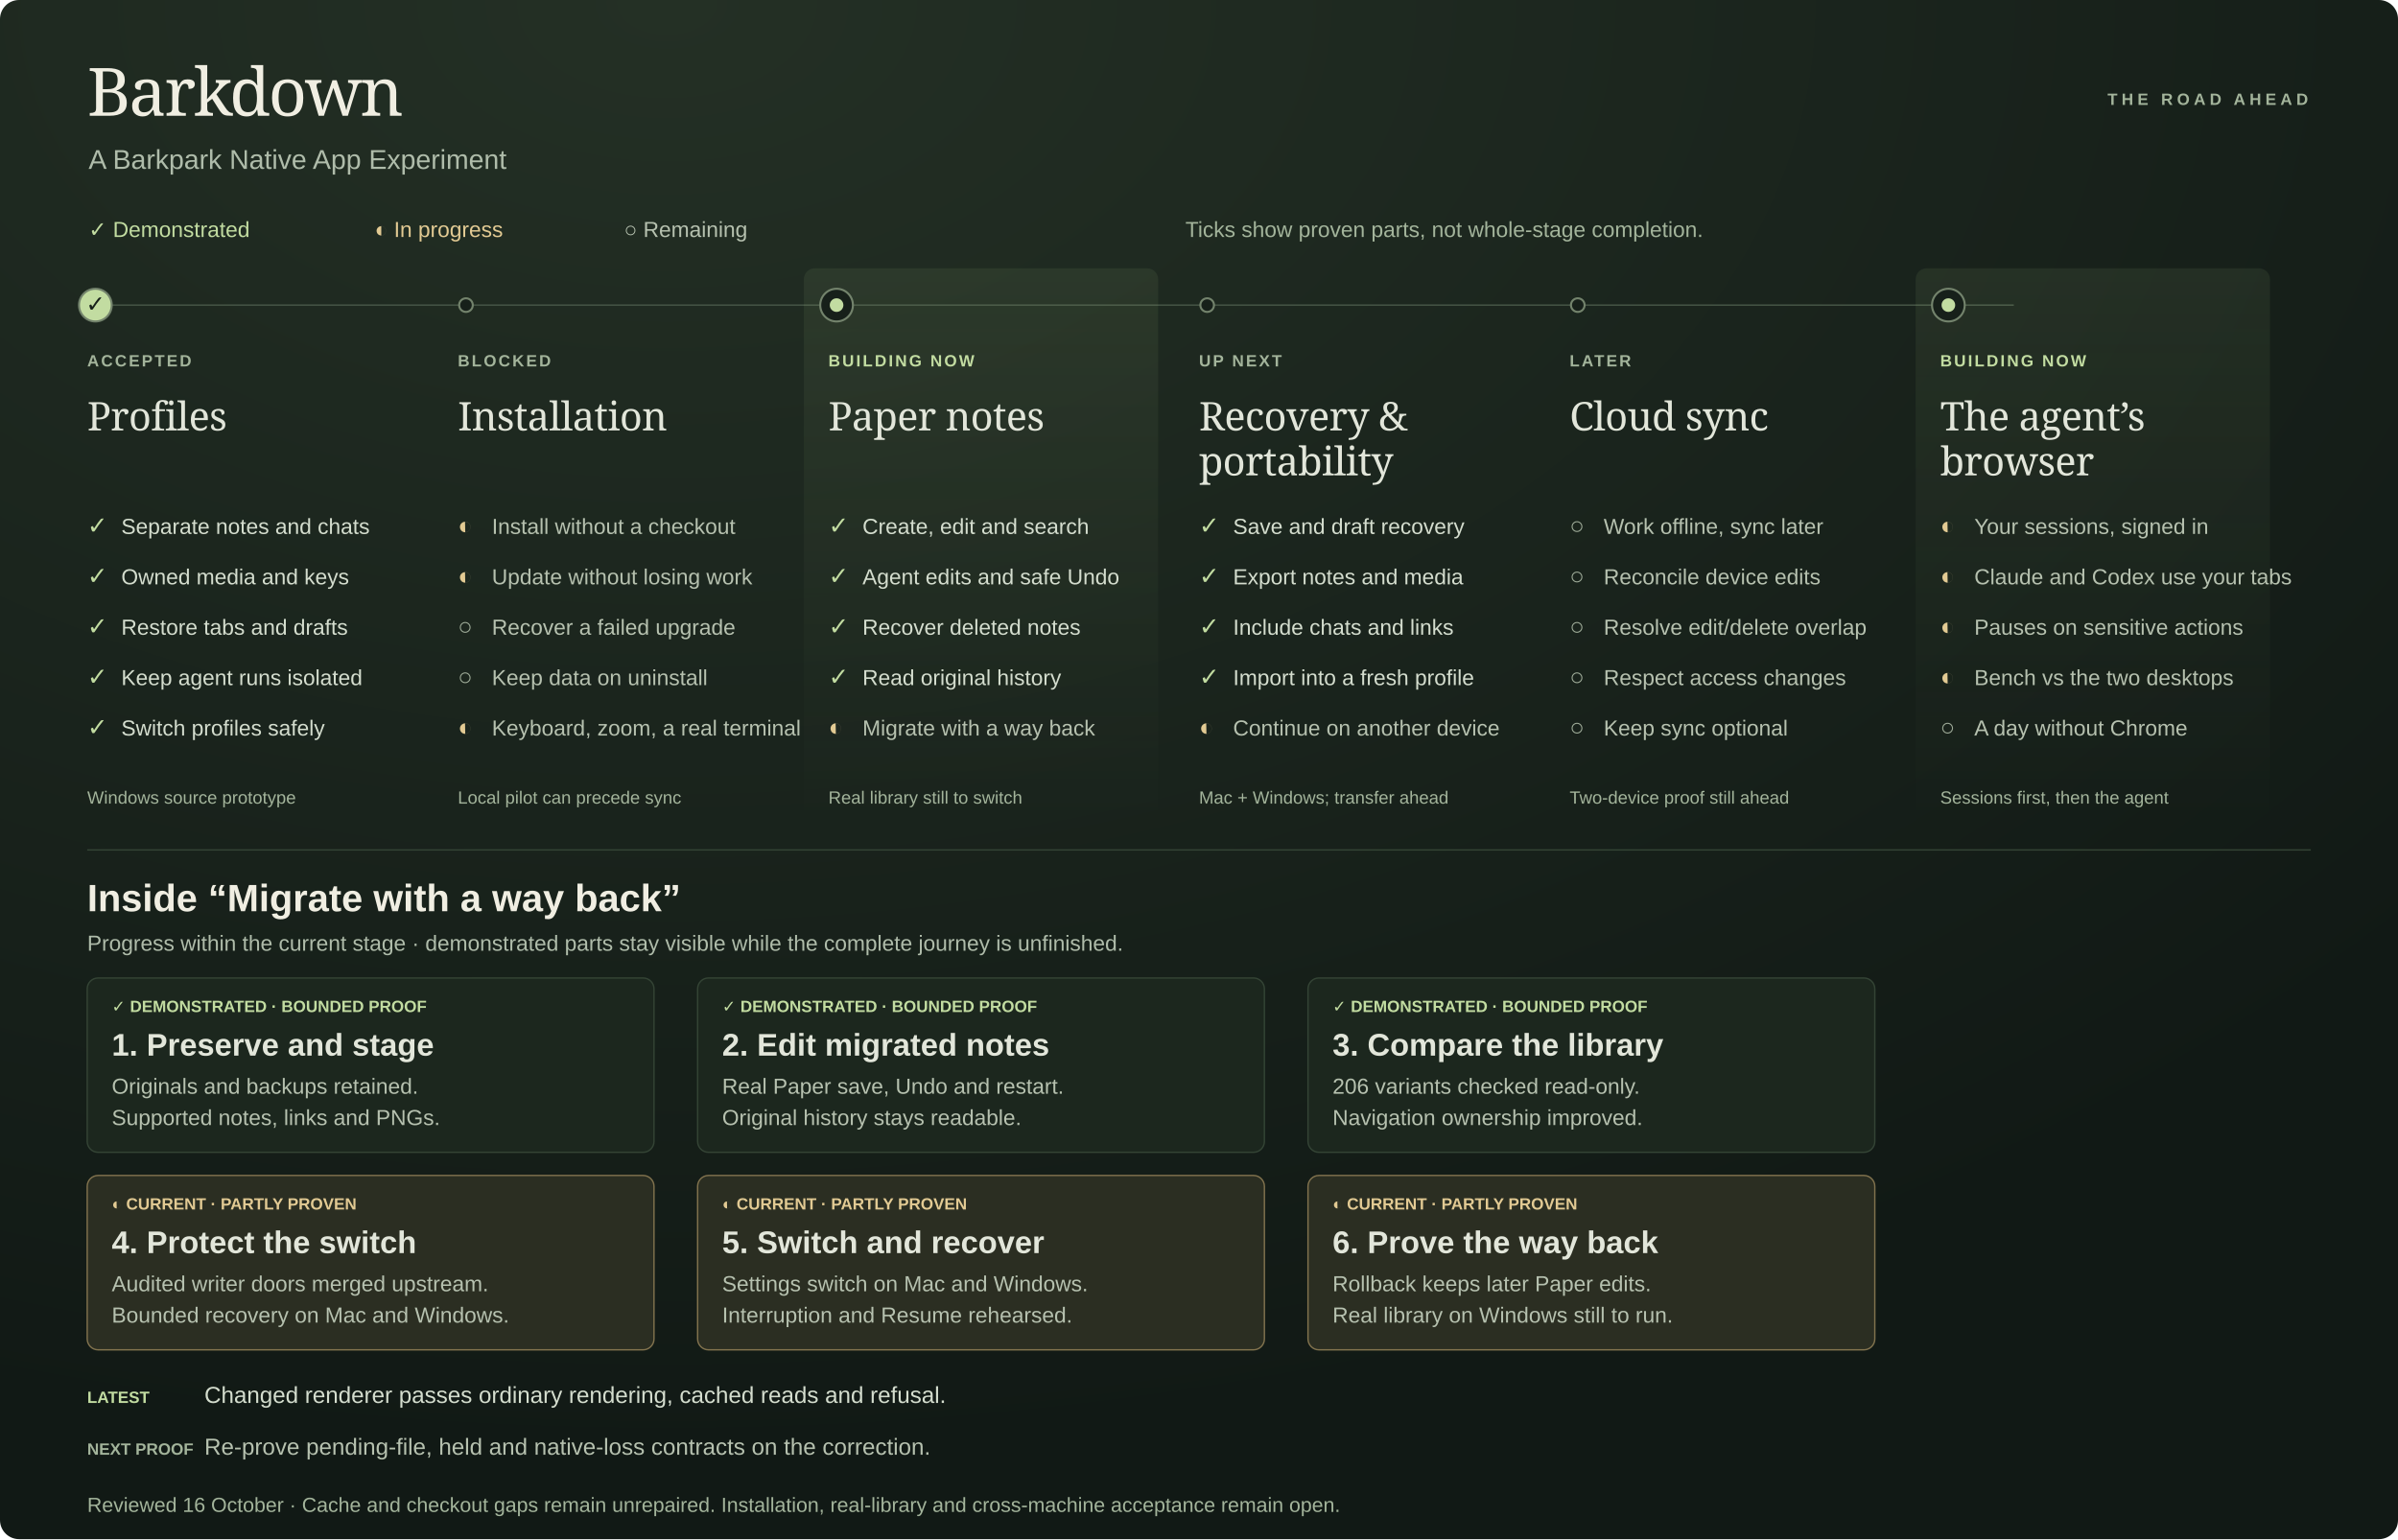
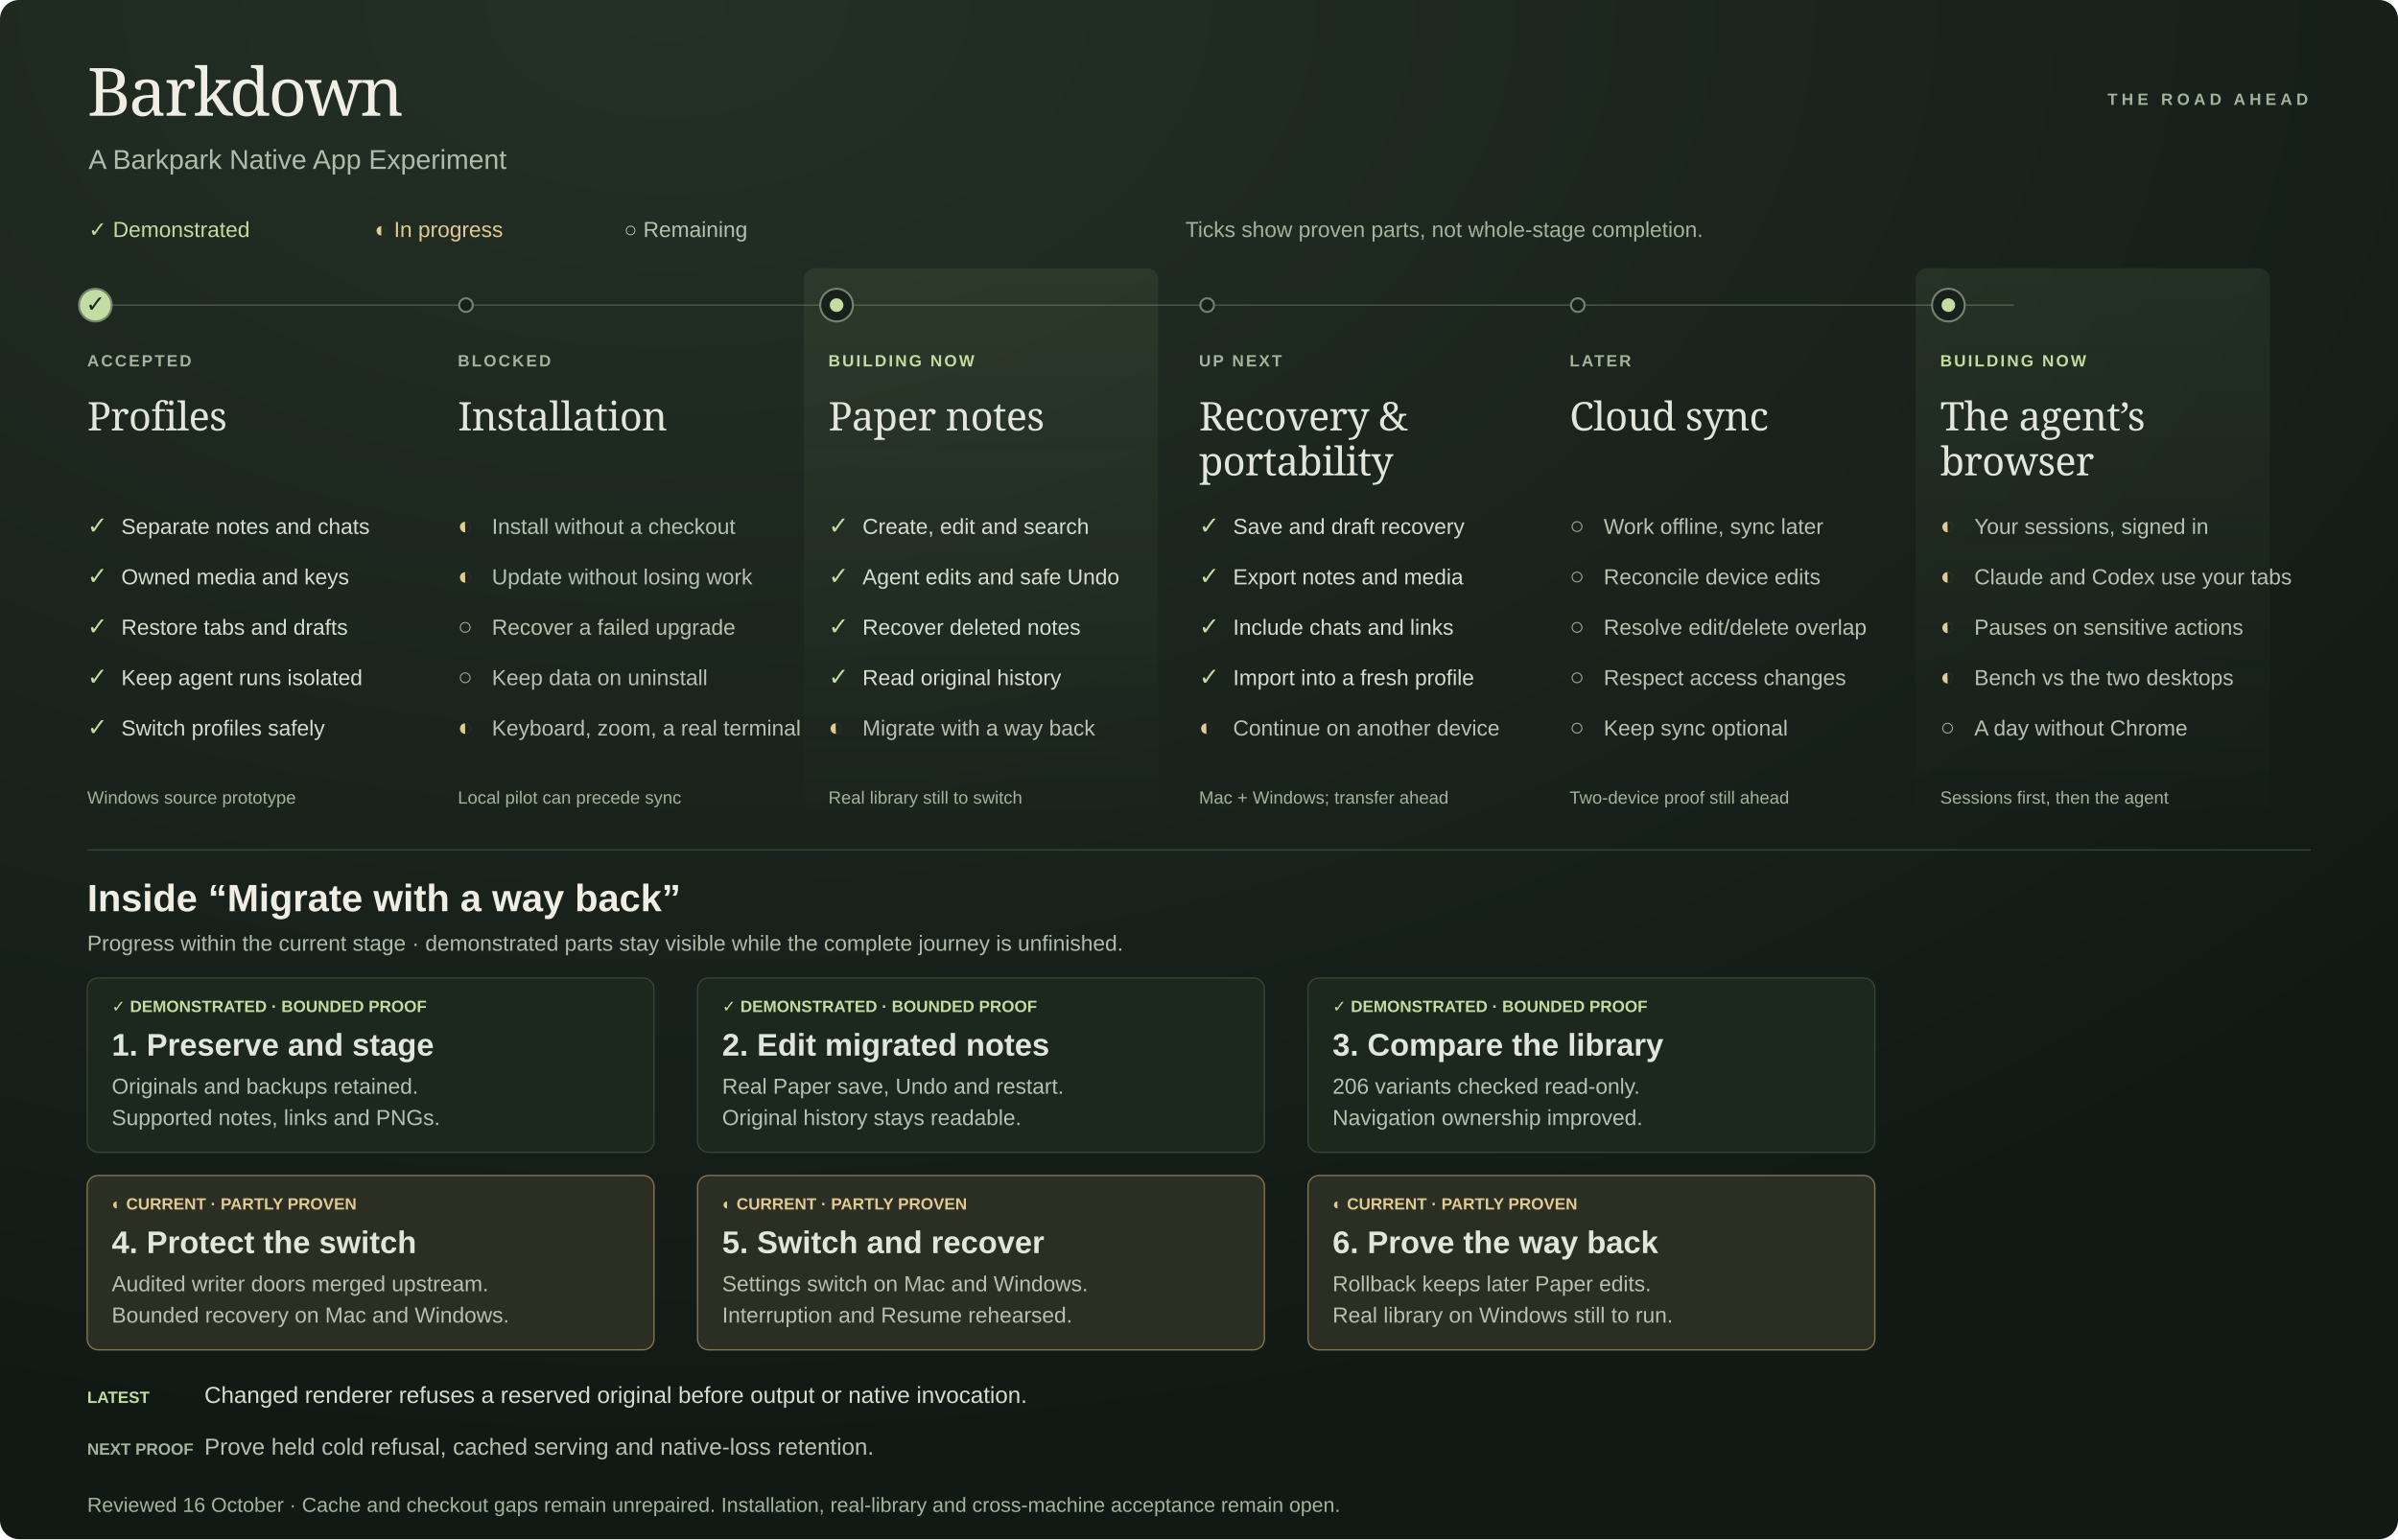
<svg xmlns="http://www.w3.org/2000/svg" width="1760" height="1130" viewBox="0 0 1760 1130" role="img" aria-labelledby="title desc">
  <defs>
    <radialGradient id="background" cx="28%" cy="0%" r="95%">
      <stop stop-color="#243025" />
      <stop offset="1" stop-color="#111915" />
    </radialGradient>
    <linearGradient id="focus" x2="0" y2="1">
      <stop stop-color="#a9c787" stop-opacity=".09" />
      <stop offset="1" stop-color="#a9c787" stop-opacity="0" />
    </linearGradient>
  </defs>
  <g font-family="Segoe UI, Arial, sans-serif">
    <rect width="1760" height="1130" rx="14" fill="url(#background)" />
    <text x="64" y="85" font-family="Georgia, serif" font-size="49" letter-spacing="-1.5" fill="#f0eee2">Barkdown</text>
    <text x="65" y="124" font-size="20" fill="#afbcaa" font-weight="400">A Barkpark Native App Experiment</text>
    <text x="1694" y="77" text-anchor="end" font-size="12" font-weight="600" letter-spacing="3" fill="#a3b49b">THE ROAD AHEAD</text>
    <text x="65" y="174" font-size="16" fill="#c2dca1" font-weight="400">✓  Demonstrated</text>
    <text x="275" y="174" font-size="16" fill="#e2ca93" font-weight="400">◐  In progress</text>
    <text x="458" y="174" font-size="16" fill="#b6c1af" font-weight="400">○  Remaining</text>
    <text x="870" y="174" font-size="16" fill="#a3b49b" font-weight="400">Ticks show proven parts, not whole-stage completion.</text>
    <path d="M70 224H1478" stroke="#475747" stroke-width="1" />
    <g data-phase="P1">
      <circle cx="70" cy="224" r="12" fill="#c2dca1" stroke="#73836c" stroke-width="1.5" />
      <text x="63" y="229" font-size="17" fill="#17201a" font-weight="600">✓</text>
      <text x="64" y="269" font-size="12" letter-spacing="1.5" font-weight="600" fill="#a3b49b">ACCEPTED</text>
      <text x="64" y="316" dy="0" font-family="Georgia, serif" font-size="29" letter-spacing="-.4" fill="#e2e6da">Profiles</text>
      <text x="64" y="392" font-size="18" fill="#c2dca1" font-weight="600">✓</text>
      <text x="89" y="392" font-size="16" fill="#d4ddce" font-weight="400">Separate notes and chats</text>
      <text x="64" y="429" font-size="18" fill="#c2dca1" font-weight="600">✓</text>
      <text x="89" y="429" font-size="16" fill="#d4ddce" font-weight="400">Owned media and keys</text>
      <text x="64" y="466" font-size="18" fill="#c2dca1" font-weight="600">✓</text>
      <text x="89" y="466" font-size="16" fill="#d4ddce" font-weight="400">Restore tabs and drafts</text>
      <text x="64" y="503" font-size="18" fill="#c2dca1" font-weight="600">✓</text>
      <text x="89" y="503" font-size="16" fill="#d4ddce" font-weight="400">Keep agent runs isolated</text>
      <text x="64" y="540" font-size="18" fill="#c2dca1" font-weight="600">✓</text>
      <text x="89" y="540" font-size="16" fill="#d4ddce" font-weight="400">Switch profiles safely</text>
      <text x="64" y="590" font-size="13" fill="#a3b49b" font-weight="400">Windows source prototype</text>
    </g>
    <g data-phase="P5">
      <circle cx="342" cy="224" r="5" fill="#17201a" stroke="#73836c" stroke-width="1.5" />
      <text x="336" y="269" font-size="12" letter-spacing="1.5" font-weight="600" fill="#a3b49b">BLOCKED</text>
      <text x="336" y="316" dy="0" font-family="Georgia, serif" font-size="29" letter-spacing="-.4" fill="#e2e6da">Installation</text>
      <text x="336" y="392" font-size="18" fill="#e2ca93" font-weight="600">◐</text>
      <text x="361" y="392" font-size="16" fill="#b6c1af" font-weight="400">Install without a checkout</text>
      <text x="336" y="429" font-size="18" fill="#e2ca93" font-weight="600">◐</text>
      <text x="361" y="429" font-size="16" fill="#b6c1af" font-weight="400">Update without losing work</text>
      <text x="336" y="466" font-size="18" fill="#9fac99" font-weight="600">○</text>
      <text x="361" y="466" font-size="16" fill="#b6c1af" font-weight="400">Recover a failed upgrade</text>
      <text x="336" y="503" font-size="18" fill="#9fac99" font-weight="600">○</text>
      <text x="361" y="503" font-size="16" fill="#b6c1af" font-weight="400">Keep data on uninstall</text>
      <text x="336" y="540" font-size="18" fill="#e2ca93" font-weight="600">◐</text>
      <text x="361" y="540" font-size="16" fill="#b6c1af" font-weight="400">Keyboard, zoom, a real terminal</text>
      <text x="336" y="590" font-size="13" fill="#a3b49b" font-weight="400">Local pilot can precede sync</text>
    </g>
    <g data-phase="P2">
      <rect x="590" y="197" width="260" height="410" rx="8" fill="url(#focus)" />
      <circle cx="614" cy="224" r="12" fill="#17201a" stroke="#73836c" stroke-width="1.5" />
      <circle cx="614" cy="224" r="5" fill="#c2dca1" />
      <text x="608" y="269" font-size="12" letter-spacing="1.5" font-weight="600" fill="#c2dca1">BUILDING NOW</text>
      <text x="608" y="316" dy="0" font-family="Georgia, serif" font-size="29" letter-spacing="-.4" fill="#e2e6da">Paper notes</text>
      <text x="608" y="392" font-size="18" fill="#c2dca1" font-weight="600">✓</text>
      <text x="633" y="392" font-size="16" fill="#d4ddce" font-weight="400">Create, edit and search</text>
      <text x="608" y="429" font-size="18" fill="#c2dca1" font-weight="600">✓</text>
      <text x="633" y="429" font-size="16" fill="#d4ddce" font-weight="400">Agent edits and safe Undo</text>
      <text x="608" y="466" font-size="18" fill="#c2dca1" font-weight="600">✓</text>
      <text x="633" y="466" font-size="16" fill="#d4ddce" font-weight="400">Recover deleted notes</text>
      <text x="608" y="503" font-size="18" fill="#c2dca1" font-weight="600">✓</text>
      <text x="633" y="503" font-size="16" fill="#d4ddce" font-weight="400">Read original history</text>
      <text x="608" y="540" font-size="18" fill="#e2ca93" font-weight="600">◐</text>
      <text x="633" y="540" font-size="16" fill="#b6c1af" font-weight="400">Migrate with a way back</text>
      <text x="608" y="590" font-size="13" fill="#a3b49b" font-weight="400">Real library still to switch</text>
    </g>
    <g data-phase="P3">
      <circle cx="886" cy="224" r="5" fill="#17201a" stroke="#73836c" stroke-width="1.5" />
      <text x="880" y="269" font-size="12" letter-spacing="1.5" font-weight="600" fill="#a3b49b">UP NEXT</text>
      <text x="880" y="316" dy="0" font-family="Georgia, serif" font-size="29" letter-spacing="-.4" fill="#e2e6da">Recovery &amp;</text>
      <text x="880" y="316" dy="33" font-family="Georgia, serif" font-size="29" letter-spacing="-.4" fill="#e2e6da">portability</text>
      <text x="880" y="392" font-size="18" fill="#c2dca1" font-weight="600">✓</text>
      <text x="905" y="392" font-size="16" fill="#d4ddce" font-weight="400">Save and draft recovery</text>
      <text x="880" y="429" font-size="18" fill="#c2dca1" font-weight="600">✓</text>
      <text x="905" y="429" font-size="16" fill="#d4ddce" font-weight="400">Export notes and media</text>
      <text x="880" y="466" font-size="18" fill="#c2dca1" font-weight="600">✓</text>
      <text x="905" y="466" font-size="16" fill="#d4ddce" font-weight="400">Include chats and links</text>
      <text x="880" y="503" font-size="18" fill="#c2dca1" font-weight="600">✓</text>
      <text x="905" y="503" font-size="16" fill="#d4ddce" font-weight="400">Import into a fresh profile</text>
      <text x="880" y="540" font-size="18" fill="#e2ca93" font-weight="600">◐</text>
      <text x="905" y="540" font-size="16" fill="#b6c1af" font-weight="400">Continue on another device</text>
      <text x="880" y="590" font-size="13" fill="#a3b49b" font-weight="400">Mac + Windows; transfer ahead</text>
    </g>
    <g data-phase="P4">
      <circle cx="1158" cy="224" r="5" fill="#17201a" stroke="#73836c" stroke-width="1.5" />
      <text x="1152" y="269" font-size="12" letter-spacing="1.5" font-weight="600" fill="#a3b49b">LATER</text>
      <text x="1152" y="316" dy="0" font-family="Georgia, serif" font-size="29" letter-spacing="-.4" fill="#e2e6da">Cloud sync</text>
      <text x="1152" y="392" font-size="18" fill="#9fac99" font-weight="600">○</text>
      <text x="1177" y="392" font-size="16" fill="#b6c1af" font-weight="400">Work offline, sync later</text>
      <text x="1152" y="429" font-size="18" fill="#9fac99" font-weight="600">○</text>
      <text x="1177" y="429" font-size="16" fill="#b6c1af" font-weight="400">Reconcile device edits</text>
      <text x="1152" y="466" font-size="18" fill="#9fac99" font-weight="600">○</text>
      <text x="1177" y="466" font-size="16" fill="#b6c1af" font-weight="400">Resolve edit/delete overlap</text>
      <text x="1152" y="503" font-size="18" fill="#9fac99" font-weight="600">○</text>
      <text x="1177" y="503" font-size="16" fill="#b6c1af" font-weight="400">Respect access changes</text>
      <text x="1152" y="540" font-size="18" fill="#9fac99" font-weight="600">○</text>
      <text x="1177" y="540" font-size="16" fill="#b6c1af" font-weight="400">Keep sync optional</text>
      <text x="1152" y="590" font-size="13" fill="#a3b49b" font-weight="400">Two-device proof still ahead</text>
    </g>
    <g data-phase="P6">
      <rect x="1406" y="197" width="260" height="410" rx="8" fill="url(#focus)" />
      <circle cx="1430" cy="224" r="12" fill="#17201a" stroke="#73836c" stroke-width="1.5" />
      <circle cx="1430" cy="224" r="5" fill="#c2dca1" />
      <text x="1424" y="269" font-size="12" letter-spacing="1.5" font-weight="600" fill="#c2dca1">BUILDING NOW</text>
      <text x="1424" y="316" dy="0" font-family="Georgia, serif" font-size="29" letter-spacing="-.4" fill="#e2e6da">The agent’s</text>
      <text x="1424" y="316" dy="33" font-family="Georgia, serif" font-size="29" letter-spacing="-.4" fill="#e2e6da">browser</text>
      <text x="1424" y="392" font-size="18" fill="#e2ca93" font-weight="600">◐</text>
      <text x="1449" y="392" font-size="16" fill="#b6c1af" font-weight="400">Your sessions, signed in</text>
      <text x="1424" y="429" font-size="18" fill="#e2ca93" font-weight="600">◐</text>
      <text x="1449" y="429" font-size="16" fill="#b6c1af" font-weight="400">Claude and Codex use your tabs</text>
      <text x="1424" y="466" font-size="18" fill="#e2ca93" font-weight="600">◐</text>
      <text x="1449" y="466" font-size="16" fill="#b6c1af" font-weight="400">Pauses on sensitive actions</text>
      <text x="1424" y="503" font-size="18" fill="#e2ca93" font-weight="600">◐</text>
      <text x="1449" y="503" font-size="16" fill="#b6c1af" font-weight="400">Bench vs the two desktops</text>
      <text x="1424" y="540" font-size="18" fill="#9fac99" font-weight="600">○</text>
      <text x="1449" y="540" font-size="16" fill="#b6c1af" font-weight="400">A day without Chrome</text>
      <text x="1424" y="590" font-size="13" fill="#a3b49b" font-weight="400">Sessions first, then the agent</text>
    </g>
    <path d="M64 624H1696" stroke="#344435" />
    <text x="64" y="669" font-size="28" fill="#f0eee2" font-weight="600">Inside “Migrate with a way back”</text>
    <text x="64" y="698" font-size="16" fill="#afbcaa" font-weight="400">Progress within the current stage · demonstrated parts stay visible while the complete journey is unfinished.</text>
    <g data-migration-step="1">
      <rect x="64" y="718" width="416" height="128" rx="8" fill="#1c271e" stroke="#344435" />
      <text x="82" y="743" font-size="12" fill="#c2dca1" font-weight="600">✓  DEMONSTRATED · BOUNDED PROOF</text>
      <text x="82" y="775" font-size="23" fill="#e2e6da" font-weight="600">1. Preserve and stage</text>
      <text x="82" y="803" font-size="16" fill="#b6c1af" font-weight="400">Originals and backups retained.</text>
      <text x="82" y="826" font-size="16" fill="#b6c1af" font-weight="400">Supported notes, links and PNGs.</text>
    </g>
    <g data-migration-step="2">
      <rect x="512" y="718" width="416" height="128" rx="8" fill="#1c271e" stroke="#344435" />
      <text x="530" y="743" font-size="12" fill="#c2dca1" font-weight="600">✓  DEMONSTRATED · BOUNDED PROOF</text>
      <text x="530" y="775" font-size="23" fill="#e2e6da" font-weight="600">2. Edit migrated notes</text>
      <text x="530" y="803" font-size="16" fill="#b6c1af" font-weight="400">Real Paper save, Undo and restart.</text>
      <text x="530" y="826" font-size="16" fill="#b6c1af" font-weight="400">Original history stays readable.</text>
    </g>
    <g data-migration-step="3">
      <rect x="960" y="718" width="416" height="128" rx="8" fill="#1c271e" stroke="#344435" />
      <text x="978" y="743" font-size="12" fill="#c2dca1" font-weight="600">✓  DEMONSTRATED · BOUNDED PROOF</text>
      <text x="978" y="775" font-size="23" fill="#e2e6da" font-weight="600">3. Compare the library</text>
      <text x="978" y="803" font-size="16" fill="#b6c1af" font-weight="400">206 variants checked read-only.</text>
      <text x="978" y="826" font-size="16" fill="#b6c1af" font-weight="400">Navigation ownership improved.</text>
    </g>
    <g data-migration-step="4">
      <rect x="64" y="863" width="416" height="128" rx="8" fill="#2b2e22" stroke="#82734e" />
      <text x="82" y="888" font-size="12" fill="#e2ca93" font-weight="600">◐  CURRENT · PARTLY PROVEN</text>
      <text x="82" y="920" font-size="23" fill="#e2e6da" font-weight="600">4. Protect the switch</text>
      <text x="82" y="948" font-size="16" fill="#b6c1af" font-weight="400">Audited writer doors merged upstream.</text>
      <text x="82" y="971" font-size="16" fill="#b6c1af" font-weight="400">Bounded recovery on Mac and Windows.</text>
    </g>
    <g data-migration-step="5">
      <rect x="512" y="863" width="416" height="128" rx="8" fill="#2b2e22" stroke="#82734e" />
      <text x="530" y="888" font-size="12" fill="#e2ca93" font-weight="600">◐  CURRENT · PARTLY PROVEN</text>
      <text x="530" y="920" font-size="23" fill="#e2e6da" font-weight="600">5. Switch and recover</text>
      <text x="530" y="948" font-size="16" fill="#b6c1af" font-weight="400">Settings switch on Mac and Windows.</text>
      <text x="530" y="971" font-size="16" fill="#b6c1af" font-weight="400">Interruption and Resume rehearsed.</text>
    </g>
    <g data-migration-step="6">
      <rect x="960" y="863" width="416" height="128" rx="8" fill="#2b2e22" stroke="#82734e" />
      <text x="978" y="888" font-size="12" fill="#e2ca93" font-weight="600">◐  CURRENT · PARTLY PROVEN</text>
      <text x="978" y="920" font-size="23" fill="#e2e6da" font-weight="600">6. Prove the way back</text>
      <text x="978" y="948" font-size="16" fill="#b6c1af" font-weight="400">Rollback keeps later Paper edits.</text>
      <text x="978" y="971" font-size="16" fill="#b6c1af" font-weight="400">Real library on Windows still to run.</text>
    </g>
    <text x="64" y="1030" font-size="12" fill="#c2dca1" font-weight="600">LATEST</text>
-     <text x="150" y="1030" font-size="17" fill="#d4ddce" font-weight="400">Changed renderer passes ordinary rendering, cached reads and refusal.</text>
+     <text x="150" y="1030" font-size="17" fill="#d4ddce" font-weight="400">Changed renderer refuses a reserved original before output or native invocation.</text>
    <text x="64" y="1068" font-size="12" fill="#a3b49b" font-weight="600">NEXT PROOF</text>
-     <text x="150" y="1068" font-size="17" fill="#b6c1af" font-weight="400">Re-prove pending-file, held and native-loss contracts on the correction.</text>
+     <text x="150" y="1068" font-size="17" fill="#b6c1af" font-weight="400">Prove held cold refusal, cached serving and native-loss retention.</text>
    <text x="64" y="1110" font-size="15" fill="#a3b49b" font-weight="400">Reviewed 16 October · Cache and checkout gaps remain unrepaired. Installation, real-library and cross-machine acceptance remain open.</text>
  </g>
</svg>
